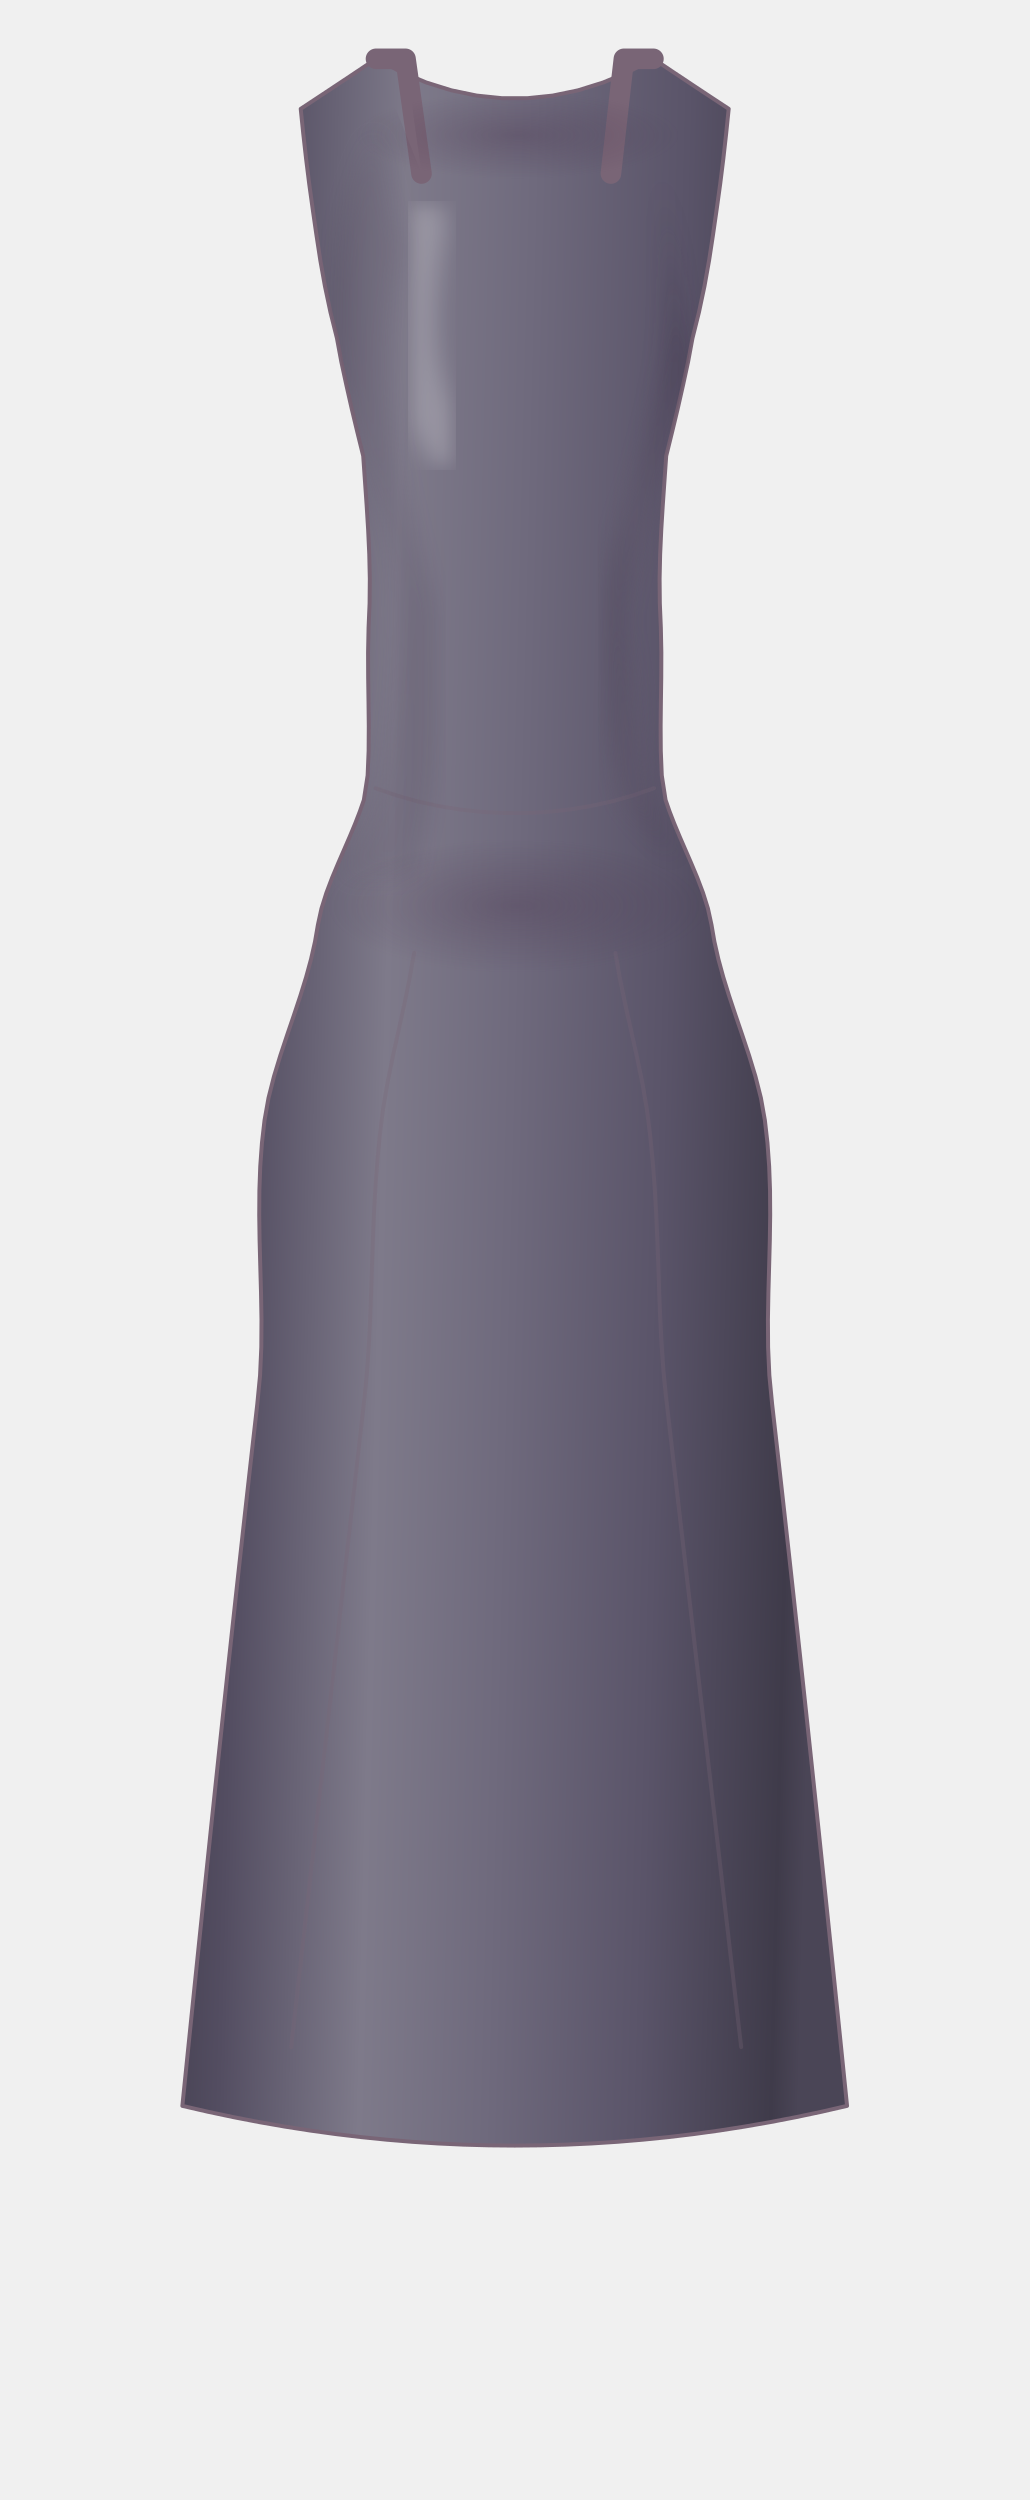
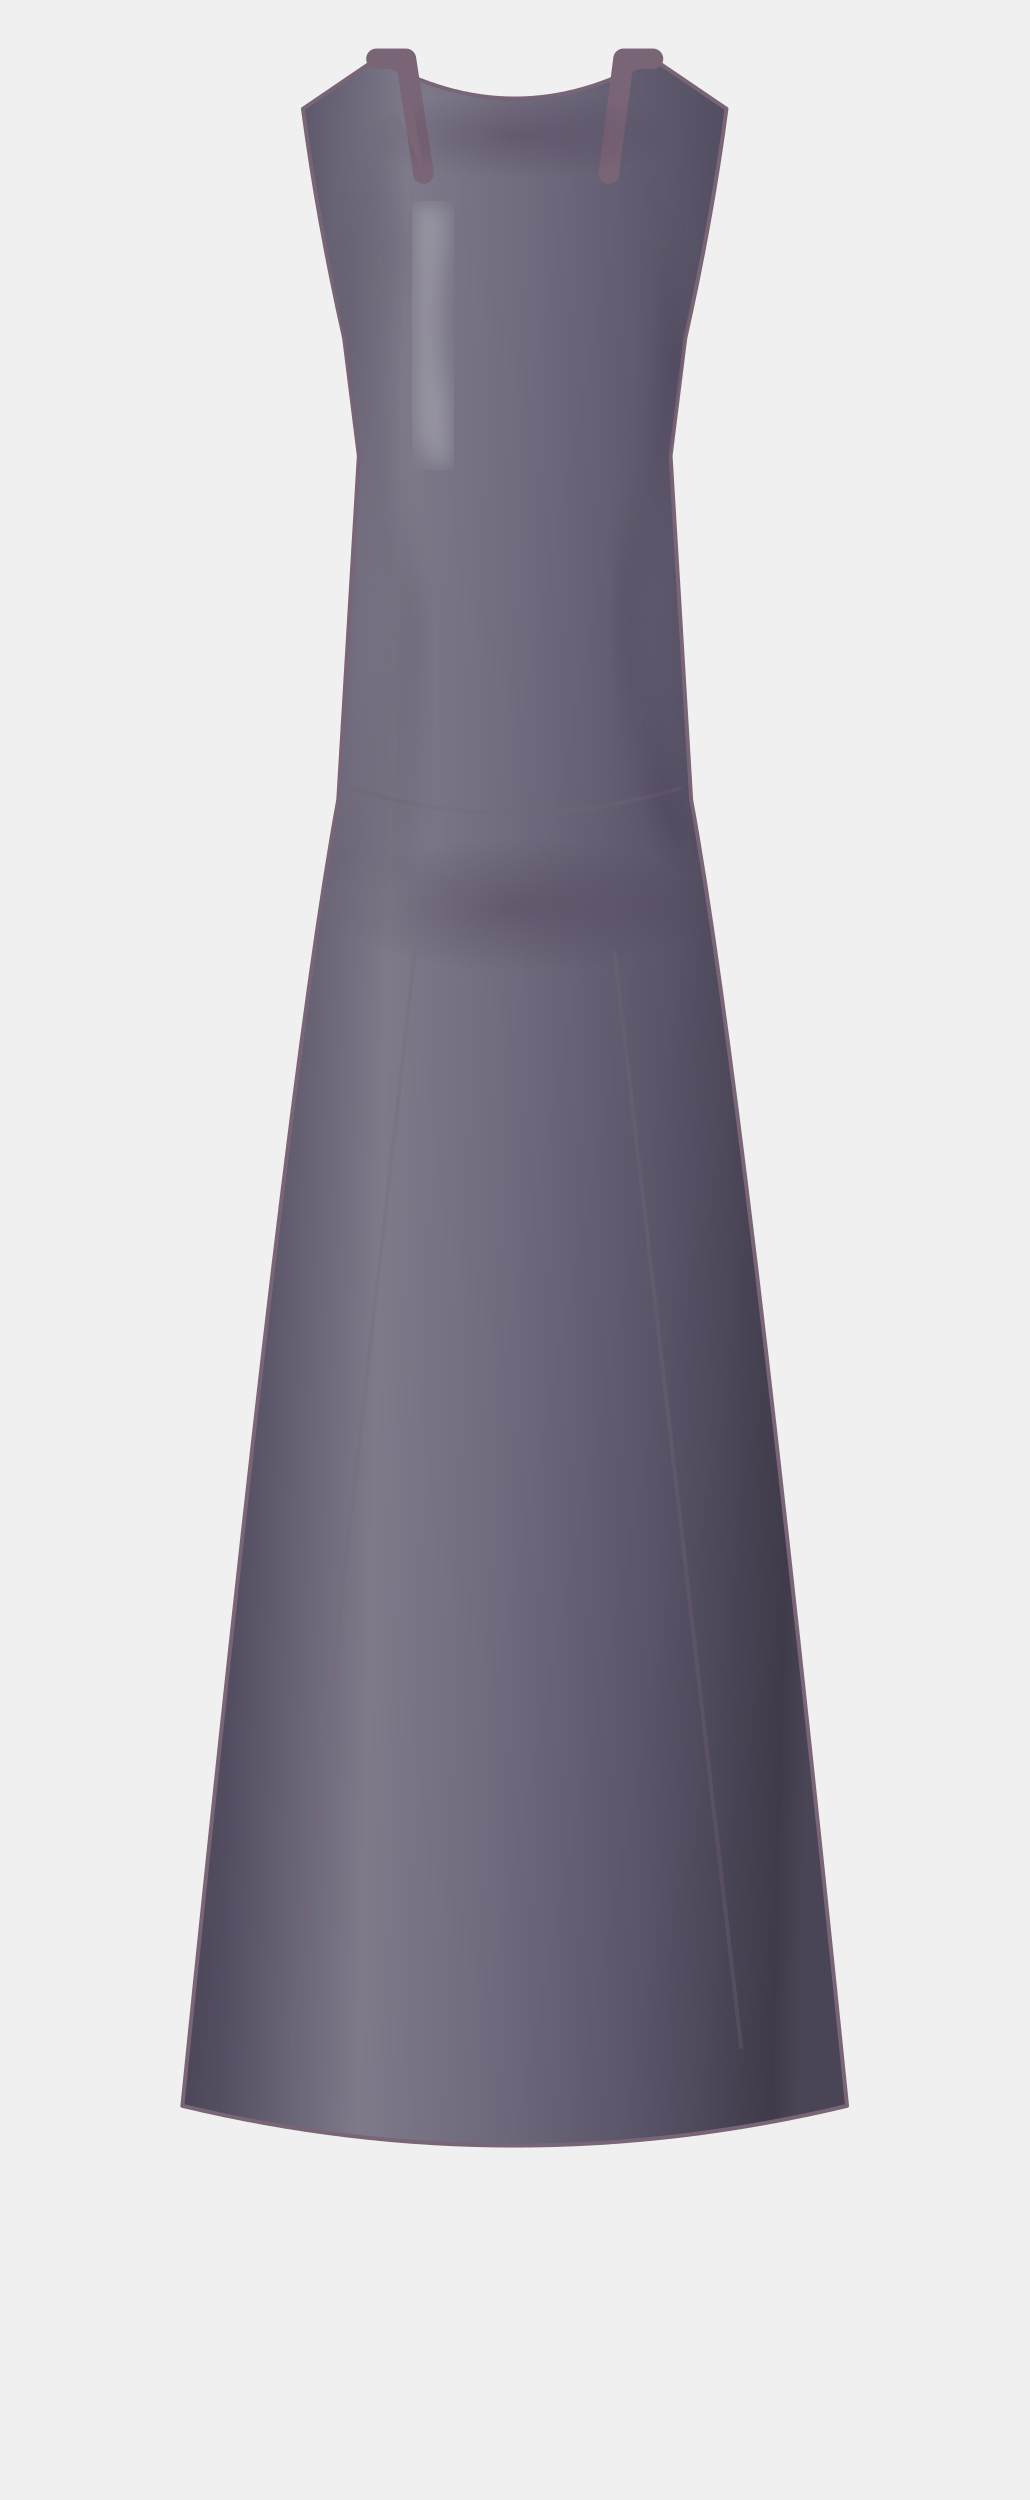
<svg xmlns="http://www.w3.org/2000/svg" width="350" height="850" viewBox="185 330 350 850" fill="none">
  <defs>
-     <linearGradient id="mzhha2j-0" x1="0" y1="0" x2="1" y2=".08">
+     <linearGradient id="mdi4bce-0" x1="0" y1="0" x2="1" y2=".08">
      <stop stop-color="#403c4b" />
      <stop offset=".13" stop-color="#534d61" />
      <stop offset=".34" stop-color="#7e7a8a" />
      <stop offset=".53" stop-color="#6f6a7d" />
      <stop offset=".76" stop-color="#5a5469" />
      <stop offset=".96" stop-color="#3f3b4a" />
      <stop offset="1" stop-color="#4a4556" />
    </linearGradient>
-     <linearGradient id="mzhha2j-1" x1="0" y1="0" x2="1" y2=".08">
+     <linearGradient id="mdi4bce-1" x1="0" y1="0" x2="1" y2=".08">
      <stop stop-color="#221728" />
      <stop offset=".13" stop-color="#2c1d34" />
      <stop offset=".34" stop-color="#5e5165" />
      <stop offset=".53" stop-color="#4b3d53" />
      <stop offset=".76" stop-color="#302039" />
      <stop offset=".96" stop-color="#221628" />
      <stop offset="1" stop-color="#271a2f" />
    </linearGradient>
  </defs>
  <g stroke="#796576" stroke-width="1.35" stroke-linecap="round" stroke-linejoin="round">
    <defs>
      <clipPath id="cloth-clip">
-         <path d="M312.836 350L306.485 354.25L300.103 358.5L293.689 362.75L287.242 367L288.108 375.469L289.067 383.988L290.134 392.556L291.327 401.173L292.577 409.84L293.911 418.556L295.48 427.321L297.349 436.136L299.557 445L301.047 453L302.779 461L304.591 469L306.513 477L308.486 485L309.07 493.357L309.65 501.714L310.164 510.071L310.548 518.429L310.736 526.786L310.659 535.143L310.309 543.5L310.142 551.857L310.172 560.214L310.292 568.571L310.384 576.929L310.332 585.286L309.993 593.643L308.704 602L307.348 605.902L305.76 610.006L303.967 614.314L302.012 618.826L299.962 623.54L297.907 628.458L295.969 633.578L294.3 638.902L293.091 644.43L292.102 650.16L290.757 656.094L289.08 662.23L287.119 668.57L284.943 675.114L282.642 681.86L280.331 688.81L278.155 695.962L276.289 703.318L274.942 710.878L274.056 718.64L273.482 726.606L273.19 734.774L273.136 743.146L273.261 751.722L273.493 760.5L273.743 769.482L273.903 778.666L273.845 788.054L273.419 797.646L272.472 807.44L271.334 817.438L270.181 827.638L269.014 838.042L267.833 848.65L266.638 859.46L265.428 870.474L264.205 881.69L262.967 893.11L261.714 904.734L260.448 916.56L259.167 928.59L257.872 940.822L256.563 953.258L255.24 965.898L253.902 978.74L252.55 991.786L251.184 1005.034L249.804 1018.486L248.409 1032.142L247 1046L255.692 1047.997L264.385 1049.834L273.077 1051.512L281.769 1053.03L290.462 1054.388L299.154 1055.586L307.846 1056.624L316.538 1057.503L325.231 1058.222L333.923 1058.781L342.615 1059.18L351.308 1059.42L360 1059.5L368.692 1059.42L377.385 1059.18L386.077 1058.781L394.769 1058.222L403.462 1057.503L412.154 1056.624L420.846 1055.586L429.538 1054.388L438.231 1053.03L446.923 1051.512L455.615 1049.834L464.308 1047.997L473 1046L471.591 1032.142L470.196 1018.486L468.816 1005.034L467.45 991.786L466.098 978.74L464.76 965.898L463.437 953.258L462.128 940.822L460.833 928.59L459.552 916.56L458.286 904.734L457.033 893.11L455.795 881.69L454.572 870.474L453.362 859.46L452.167 848.65L450.986 838.042L449.819 827.638L448.666 817.438L447.528 807.44L446.581 797.646L446.155 788.054L446.097 778.666L446.257 769.482L446.507 760.5L446.739 751.722L446.864 743.146L446.81 734.774L446.518 726.606L445.944 718.64L445.058 710.878L443.711 703.318L441.845 695.962L439.669 688.81L437.358 681.86L435.057 675.114L432.881 668.57L430.92 662.23L429.243 656.094L427.898 650.16L426.909 644.43L425.7 638.902L424.031 633.578L422.093 628.458L420.038 623.54L417.988 618.826L416.033 614.314L414.24 610.006L412.652 605.902L411.296 602L410.007 593.643L409.668 585.286L409.616 576.929L409.708 568.571L409.828 560.214L409.858 551.857L409.691 543.5L409.341 535.143L409.264 526.786L409.452 518.429L409.836 510.071L410.35 501.714L410.93 493.357L411.514 485L413.487 477L415.409 469L417.221 461L418.953 453L420.443 445L422.651 436.136L424.52 427.321L426.089 418.556L427.423 409.84L428.673 401.173L429.866 392.556L430.933 383.988L431.892 375.469L432.758 367L426.311 362.75L419.897 358.5L413.515 354.25L407.164 350L398.649 354.463L390.103 358.033L381.526 360.711L372.926 362.496L364.31 363.388L355.69 363.388L347.074 362.496L338.474 360.711L329.897 358.033L321.351 354.463L312.836 350Z" fill="url(#mzhha2j-0)" />
-         <path d="M312.642 598L319.684 600.414L326.808 602.426L334.037 604.036L341.37 605.243L348.786 606.047L356.256 606.45L363.744 606.45L371.214 606.047L378.63 605.243L385.963 604.036L393.192 602.426L400.316 600.414L407.358 598M325.787 654L324.223 662.857L322.411 671.714L320.466 680.571L318.521 689.429L316.721 698.286L315.227 707.143L314.136 716L313.291 724.857L312.644 733.714L312.156 742.571L311.785 751.429L311.483 760.286L311.196 769.143L310.869 778L310.439 786.857L309.839 795.714L309 804.571L308 813.429L307 822.286L306 831.143L305 840L304 848.857L303 857.714L302 866.571L301 875.429L300 884.286L299 893.143L298 902L297 910.857L296 919.714L295 928.571L294 937.429L293 946.286L292 955.143L291 964L290 972.857L289 981.714L288 990.571L287 999.429L286 1008.286L285 1017.143L284 1026M394.213 654L395.801 662.857L397.639 671.714L399.61 680.571L401.583 689.429L403.411 698.286L404.933 707.143L406.05 716L406.921 724.857L407.592 733.714L408.102 742.571L408.495 751.429L408.819 760.286L409.125 769.143L409.473 778L409.923 786.857L410.543 795.714L411.405 804.571L412.429 813.429L413.452 822.286L414.476 831.143L415.5 840L416.524 848.857L417.548 857.714L418.571 866.571L419.595 875.429L420.619 884.286L421.643 893.143L422.667 902L423.69 910.857L424.714 919.714L425.738 928.571L426.762 937.429L427.786 946.286L428.81 955.143L429.833 964L430.857 972.857L431.881 981.714L432.905 990.571L433.929 999.429L434.952 1008.286L435.976 1017.143L437 1026" stroke="#796576" opacity="0.3" />
-         <path d="M312.836 350L317.854 350L322.871 350L323.972 357.8L325.059 365.6L326.14 373.4L327.223 381.2L328.312 389M407.164 350L402.146 350L397.129 350L396.229 357.8L395.345 365.6L394.468 373.4L393.592 381.2L392.71 389" fill="none" stroke-width="7" />
+         <path d="M313 350 L288 367 Q293 405 302 445 L307 485 L300 602 Q282.4 697 247 1046 Q360 1073 473 1046 Q437.6 697 420 602 L413 485 L418 445 Q427 405 432 367 L407 350 Q360 377 313 350Z" fill="url(#mdi4bce-0)" />
+         <path d="M304 598 Q360 615 416 598 M326 654 L284 1026 M394 654 L437 1026" stroke="#796576" opacity="0.3" />
+         <path d="M313 350 L323 350 L329 389 M407 350 L397 350 L392 389" fill="none" stroke-width="7" />
      </clipPath>
      <linearGradient id="cloth-round">
        <stop stop-color="#302039" stop-opacity=".24" />
        <stop offset=".3" stop-color="#fff" stop-opacity=".27" />
        <stop offset=".58" stop-color="#fff" stop-opacity="0" />
        <stop offset=".87" stop-color="#302039" stop-opacity=".26" />
        <stop offset="1" stop-color="#fff" stop-opacity=".1" />
      </linearGradient>
      <radialGradient id="cloth-occlusion">
        <stop stop-color="#46304a" stop-opacity=".3" />
        <stop offset="1" stop-color="#46304a" stop-opacity="0" />
      </radialGradient>
      <filter id="cloth-soft">
        <feGaussianBlur stdDeviation="4" />
      </filter>
    </defs>
-     <path d="M312.836 350L306.485 354.25L300.103 358.5L293.689 362.75L287.242 367L288.108 375.469L289.067 383.988L290.134 392.556L291.327 401.173L292.577 409.84L293.911 418.556L295.48 427.321L297.349 436.136L299.557 445L301.047 453L302.779 461L304.591 469L306.513 477L308.486 485L309.07 493.357L309.65 501.714L310.164 510.071L310.548 518.429L310.736 526.786L310.659 535.143L310.309 543.5L310.142 551.857L310.172 560.214L310.292 568.571L310.384 576.929L310.332 585.286L309.993 593.643L308.704 602L307.348 605.902L305.76 610.006L303.967 614.314L302.012 618.826L299.962 623.54L297.907 628.458L295.969 633.578L294.3 638.902L293.091 644.43L292.102 650.16L290.757 656.094L289.08 662.23L287.119 668.57L284.943 675.114L282.642 681.86L280.331 688.81L278.155 695.962L276.289 703.318L274.942 710.878L274.056 718.64L273.482 726.606L273.19 734.774L273.136 743.146L273.261 751.722L273.493 760.5L273.743 769.482L273.903 778.666L273.845 788.054L273.419 797.646L272.472 807.44L271.334 817.438L270.181 827.638L269.014 838.042L267.833 848.65L266.638 859.46L265.428 870.474L264.205 881.69L262.967 893.11L261.714 904.734L260.448 916.56L259.167 928.59L257.872 940.822L256.563 953.258L255.24 965.898L253.902 978.74L252.55 991.786L251.184 1005.034L249.804 1018.486L248.409 1032.142L247 1046L255.692 1047.997L264.385 1049.834L273.077 1051.512L281.769 1053.03L290.462 1054.388L299.154 1055.586L307.846 1056.624L316.538 1057.503L325.231 1058.222L333.923 1058.781L342.615 1059.18L351.308 1059.42L360 1059.5L368.692 1059.42L377.385 1059.18L386.077 1058.781L394.769 1058.222L403.462 1057.503L412.154 1056.624L420.846 1055.586L429.538 1054.388L438.231 1053.03L446.923 1051.512L455.615 1049.834L464.308 1047.997L473 1046L471.591 1032.142L470.196 1018.486L468.816 1005.034L467.45 991.786L466.098 978.74L464.76 965.898L463.437 953.258L462.128 940.822L460.833 928.59L459.552 916.56L458.286 904.734L457.033 893.11L455.795 881.69L454.572 870.474L453.362 859.46L452.167 848.65L450.986 838.042L449.819 827.638L448.666 817.438L447.528 807.44L446.581 797.646L446.155 788.054L446.097 778.666L446.257 769.482L446.507 760.5L446.739 751.722L446.864 743.146L446.81 734.774L446.518 726.606L445.944 718.64L445.058 710.878L443.711 703.318L441.845 695.962L439.669 688.81L437.358 681.86L435.057 675.114L432.881 668.57L430.92 662.23L429.243 656.094L427.898 650.16L426.909 644.43L425.7 638.902L424.031 633.578L422.093 628.458L420.038 623.54L417.988 618.826L416.033 614.314L414.24 610.006L412.652 605.902L411.296 602L410.007 593.643L409.668 585.286L409.616 576.929L409.708 568.571L409.828 560.214L409.858 551.857L409.691 543.5L409.341 535.143L409.264 526.786L409.452 518.429L409.836 510.071L410.35 501.714L410.93 493.357L411.514 485L413.487 477L415.409 469L417.221 461L418.953 453L420.443 445L422.651 436.136L424.52 427.321L426.089 418.556L427.423 409.84L428.673 401.173L429.866 392.556L430.933 383.988L431.892 375.469L432.758 367L426.311 362.75L419.897 358.5L413.515 354.25L407.164 350L398.649 354.463L390.103 358.033L381.526 360.711L372.926 362.496L364.31 363.388L355.69 363.388L347.074 362.496L338.474 360.711L329.897 358.033L321.351 354.463L312.836 350Z" fill="url(#mzhha2j-0)" />
-     <path d="M312.642 598L319.684 600.414L326.808 602.426L334.037 604.036L341.37 605.243L348.786 606.047L356.256 606.45L363.744 606.45L371.214 606.047L378.63 605.243L385.963 604.036L393.192 602.426L400.316 600.414L407.358 598M325.787 654L324.223 662.857L322.411 671.714L320.466 680.571L318.521 689.429L316.721 698.286L315.227 707.143L314.136 716L313.291 724.857L312.644 733.714L312.156 742.571L311.785 751.429L311.483 760.286L311.196 769.143L310.869 778L310.439 786.857L309.839 795.714L309 804.571L308 813.429L307 822.286L306 831.143L305 840L304 848.857L303 857.714L302 866.571L301 875.429L300 884.286L299 893.143L298 902L297 910.857L296 919.714L295 928.571L294 937.429L293 946.286L292 955.143L291 964L290 972.857L289 981.714L288 990.571L287 999.429L286 1008.286L285 1017.143L284 1026M394.213 654L395.801 662.857L397.639 671.714L399.61 680.571L401.583 689.429L403.411 698.286L404.933 707.143L406.05 716L406.921 724.857L407.592 733.714L408.102 742.571L408.495 751.429L408.819 760.286L409.125 769.143L409.473 778L409.923 786.857L410.543 795.714L411.405 804.571L412.429 813.429L413.452 822.286L414.476 831.143L415.5 840L416.524 848.857L417.548 857.714L418.571 866.571L419.595 875.429L420.619 884.286L421.643 893.143L422.667 902L423.69 910.857L424.714 919.714L425.738 928.571L426.762 937.429L427.786 946.286L428.81 955.143L429.833 964L430.857 972.857L431.881 981.714L432.905 990.571L433.929 999.429L434.952 1008.286L435.976 1017.143L437 1026" stroke="#796576" opacity="0.3" />
-     <path d="M312.836 350L317.854 350L322.871 350L323.972 357.8L325.059 365.6L326.14 373.4L327.223 381.2L328.312 389M407.164 350L402.146 350L397.129 350L396.229 357.8L395.345 365.6L394.468 373.4L393.592 381.2L392.71 389" fill="none" stroke-width="7" />
+     <path d="M313 350 L288 367 Q293 405 302 445 L307 485 L300 602 Q282.4 697 247 1046 Q360 1073 473 1046 Q437.6 697 420 602 L413 485 L418 445 Q427 405 432 367 L407 350 Q360 377 313 350Z" fill="url(#mdi4bce-0)" />
+     <path d="M304 598 Q360 615 416 598 M326 654 L284 1026 M394 654 L437 1026" stroke="#796576" opacity="0.3" />
+     <path d="M313 350 L323 350 L329 389 M407 350 L397 350 L392 389" fill="none" stroke-width="7" />
    <g data-material="cloth-volume" clip-path="url(#cloth-clip)">
-       <path d="M312.338 374L308.826 381.771L305.775 389.75L303.198 397.938L301.115 406.333L299.548 414.937L298.47 423.75L297.836 432.771L297.85 442L298.8 451.438L300.892 461.083L303.712 470.938L307.006 481L310.314 489.198L313.165 497.43L315.531 505.694L317.386 513.992L318.705 522.322L319.457 530.686L319.605 539.083L319.334 547.512L318.927 555.975L318.308 564.471L317.394 573L316.436 580.857L315.336 588.714L313.856 596.571L311.467 604.429L308.37 612.286L304.884 620.143L301.368 628L309.378 628L317.388 628L325.398 628L328.173 616.331L330.539 605.322L332.023 594.975L332.588 585.289L332.846 576.264L332.947 567.901L332.964 560.198L332.94 553.157L332.894 546.777L332.831 541.058L332.697 536L330.364 527.556L328.091 519.082L325.896 510.577L323.817 502.041L321.904 493.474L320.217 484.878L318.825 476.25L317.799 467.592L317.211 458.903L317.128 450.184L317.608 441.434L318.611 432.653L319.986 423.842L321.715 415Z" fill="url(#mzhha2j-1)" stroke="none" opacity=".13" filter="url(#cloth-soft)" />
-       <path d="M408.986 386L410.057 395.041L410.901 404.012L411.5 412.911L411.841 421.74L411.909 430.497L411.692 439.183L411.076 447.799L409.956 456.343L408.411 464.817L406.522 473.219L404.365 481.55L402.01 489.811L399.52 498L397.05 504.681L395.003 511.722L393.395 519.125L392.247 526.889L391.593 535.014L391.441 543.5L391.493 552.347L391.72 561.556L392.191 571.125L393.009 581.056L394.318 591.347L396.762 602L402.476 609L408.768 616L415.471 623L411.762 614.8L408.357 606.6L405.623 598.4L403.855 590.2L402.615 582L401.542 573.8L400.528 565.6L399.478 557.4L398.311 549.2L396.958 541L398.483 532.4L400.284 523.8L402.337 515.2L404.607 506.6L407.048 498L409.61 489.4L412.233 480.8L414.85 472.2L417.388 463.6L419.998 455Z" fill="url(#mzhha2j-1)" stroke="none" opacity=".24" filter="url(#cloth-soft)" />
-       <path d="M329.073 406L326.992 417.012L325.664 427.383L325.105 437.111L325.367 446.198L326.534 454.642L328.511 462.444L331.204 469.605L334.539 476.123L338.461 482" fill="none" stroke="#fff" stroke-width="16" opacity=".22" filter="url(#cloth-soft)" />
-       <path d="M264.729 438L262.504 446.615L259.798 455.231L256.701 463.846L253.303 472.462L249.695 481.077L245.967 489.692L242.209 498.308L238.513 506.923L234.968 515.538L231.664 524.154L228.693 532.769L226.144 541.385L224.107 550L224.565 556.402L225.381 563.109L226.579 570.121L228.065 577.438L229.707 585.059L231.332 592.984L232.715 601.215L233.582 609.75L233.599 618.59L233.222 627.734L233.673 637.184L234.769 646.938L236.239 656.996L237.75 667.359L238.903 678.027L239.227 689M452.341 439L454.77 447.538L457.662 456.077L460.93 464.615L464.485 473.154L468.239 481.692L472.105 490.231L475.994 498.769L479.818 507.308L483.49 515.846L486.921 524.385L490.024 532.923L492.711 541.462L494.893 550L494.91 556.523L494.501 563.344L493.654 570.461L492.469 577.875L491.086 585.586L489.688 593.594L488.508 601.898L487.828 610.5L487.991 619.398L488.346 628.594L487.816 638.086L486.618 647.875L485.03 657.961L483.39 668.344L482.104 679.023L481.645 690" fill="none" stroke="#fff" stroke-width="14" opacity=".2" filter="url(#cloth-soft)" />
-       <path d="M416.848 376L416.638 376.979L416.428 377.958L415.743 378.92L415.058 379.882L413.908 380.811L412.758 381.74L411.162 382.62L409.564 383.5L407.548 384.316L405.53 385.131L403.128 385.869L400.724 386.607L397.976 387.253L395.226 387.9L392.18 388.445L389.132 388.99L385.84 389.424L382.547 389.858L379.067 390.174L375.585 390.489L371.977 390.68L368.369 390.872L364.696 390.936L361.023 391L357.35 390.936L353.678 390.872L350.069 390.68L346.461 390.489L342.979 390.174L339.498 389.858L336.205 389.424L332.912 388.99L329.864 388.445L326.817 387.9L324.067 387.253L321.318 386.607L318.913 385.869L316.51 385.131L314.491 384.316L312.474 383.5L310.876 382.62L309.279 381.74L308.127 380.811L306.977 379.882L306.29 378.92L305.604 377.958L305.394 376.979L305.183 376L305.449 375.021L305.716 374.042L306.454 373.08L307.191 372.118L308.387 371.189L309.581 370.26L311.213 369.38L312.843 368.5L314.882 367.684L316.919 366.869L319.33 366.131L321.739 365.393L324.481 364.747L327.221 364.1L330.247 363.555L333.271 363.01L336.53 362.576L339.787 362.142L343.224 361.826L346.66 361.511L350.216 361.32L353.773 361.128L357.39 361.064L361.008 361L364.625 361.064L368.243 361.128L371.799 361.32L375.356 361.511L378.792 361.826L382.229 362.142L385.487 362.576L388.746 363.01L391.771 363.555L394.797 364.1L397.538 364.747L400.28 365.393L402.69 366.131L405.102 366.869L407.14 367.684L409.179 368.5L410.81 369.38L412.443 370.26L413.638 371.189L414.835 372.118L415.573 373.08L416.313 374.042L416.58 375.021L416.848 376Z" fill="url(#cloth-occlusion)" stroke="none" />
-       <path d="M426.488 638L426.397 639.501L426.263 641.002L425.524 642.477L424.739 643.953L423.364 645.377L421.993 646.802L420.116 648.151L418.253 649.5L415.907 650.751L413.568 652.002L410.776 653.132L407.984 654.263L404.78 655.255L401.571 656.247L397.999 657.083L394.419 657.919L390.536 658.584L386.645 659.249L382.518 659.733L378.383 660.216L374.087 660.51L369.786 660.803L365.403 660.902L361.018 661L356.633 660.902L352.249 660.803L347.947 660.51L343.65 660.216L339.514 659.733L335.385 659.249L331.491 658.584L327.605 657.919L324.023 657.083L320.448 656.247L317.236 655.255L314.029 654.263L311.234 653.132L308.44 652.002L306.098 650.751L303.75 649.5L301.886 648.151L300.008 646.802L298.636 645.377L297.26 643.953L296.474 642.477L295.732 641.002L295.594 639.501L295.496 638L295.996 636.499L296.528 634.998L297.632 633.523L298.755 632.047L300.412 630.623L302.074 629.198L304.222 627.849L306.362 626.5L308.934 625.249L311.487 623.998L314.415 622.868L317.318 621.737L320.54 620.745L323.734 619.753L327.191 618.917L330.621 618.081L334.26 617.416L337.875 616.751L341.647 616.267L345.402 615.784L349.26 615.49L353.108 615.197L357.008 615.098L360.904 615L364.801 615.098L368.702 615.197L372.553 615.49L376.414 615.784L380.172 616.267L383.949 616.751L387.57 617.416L391.216 618.081L394.653 618.917L398.117 619.753L401.32 620.745L404.551 621.737L407.464 622.868L410.402 623.998L412.966 625.249L415.548 626.5L417.699 627.849L419.857 629.198L421.53 630.623L423.197 632.047L424.33 633.523L425.443 634.998L425.982 636.499L426.488 638Z" fill="url(#cloth-occlusion)" stroke="none" />
+       <path d="M313 374 Q292 420 306 481 Q320 526 310 573 L299 628 L324 628 Q330 562 329 536 Q311 477 323 415Z" fill="url(#mdi4bce-1)" stroke="none" opacity=".13" filter="url(#cloth-soft)" />
+       <path d="M408 386 Q414 445 402 498 Q389 537 403 602 L419 623 L402 541 L418 455Z" fill="url(#mdi4bce-1)" stroke="none" opacity=".24" filter="url(#cloth-soft)" />
+       <path d="M330 406 Q320 457 338 482" fill="none" stroke="#fff" stroke-width="16" opacity=".22" filter="url(#cloth-soft)" />
+       <path d="M269 438 L251 550 Q256 600 242 689 M448 439 L468 550 Q467 601 479 690" fill="none" stroke="#fff" stroke-width="14" opacity=".2" filter="url(#cloth-soft)" />
+       <ellipse cx="361" cy="376" rx="55" ry="15" fill="url(#cloth-occlusion)" stroke="none" />
+       <ellipse cx="361" cy="638" rx="66" ry="23" fill="url(#cloth-occlusion)" stroke="none" />
    </g>
  </g>
</svg>
